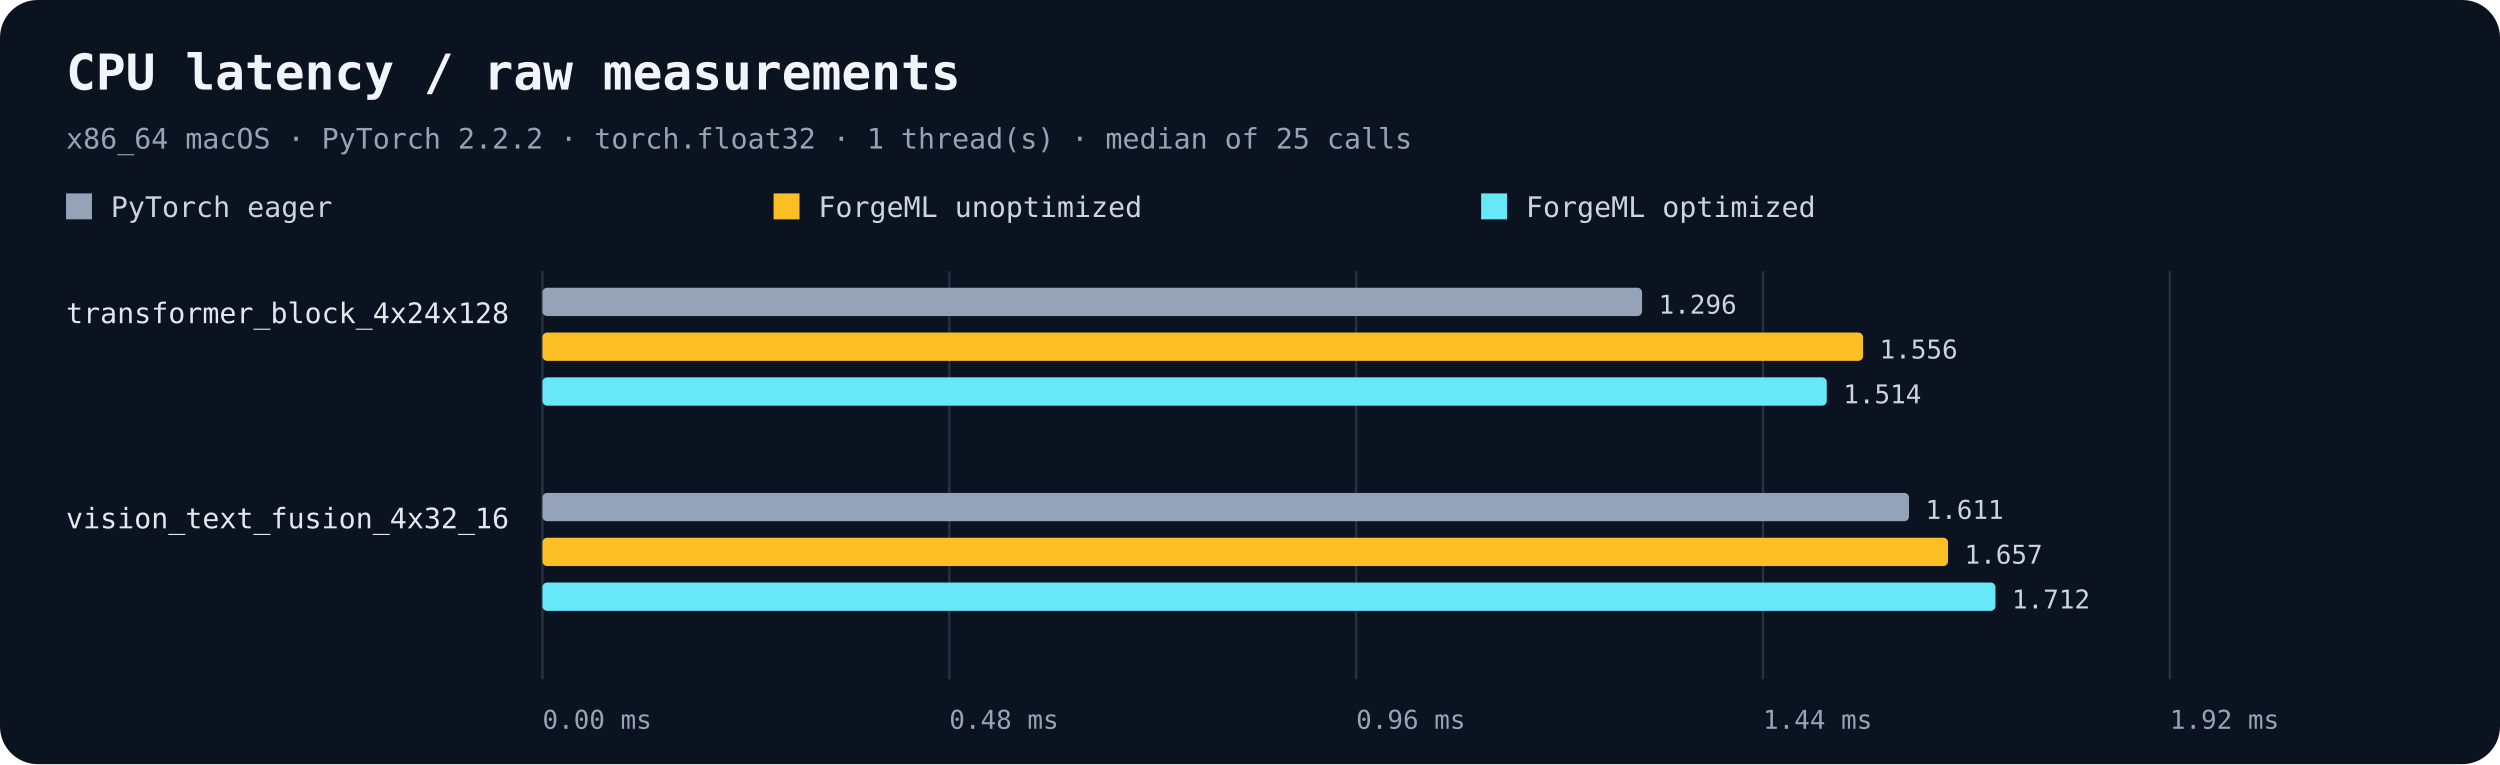
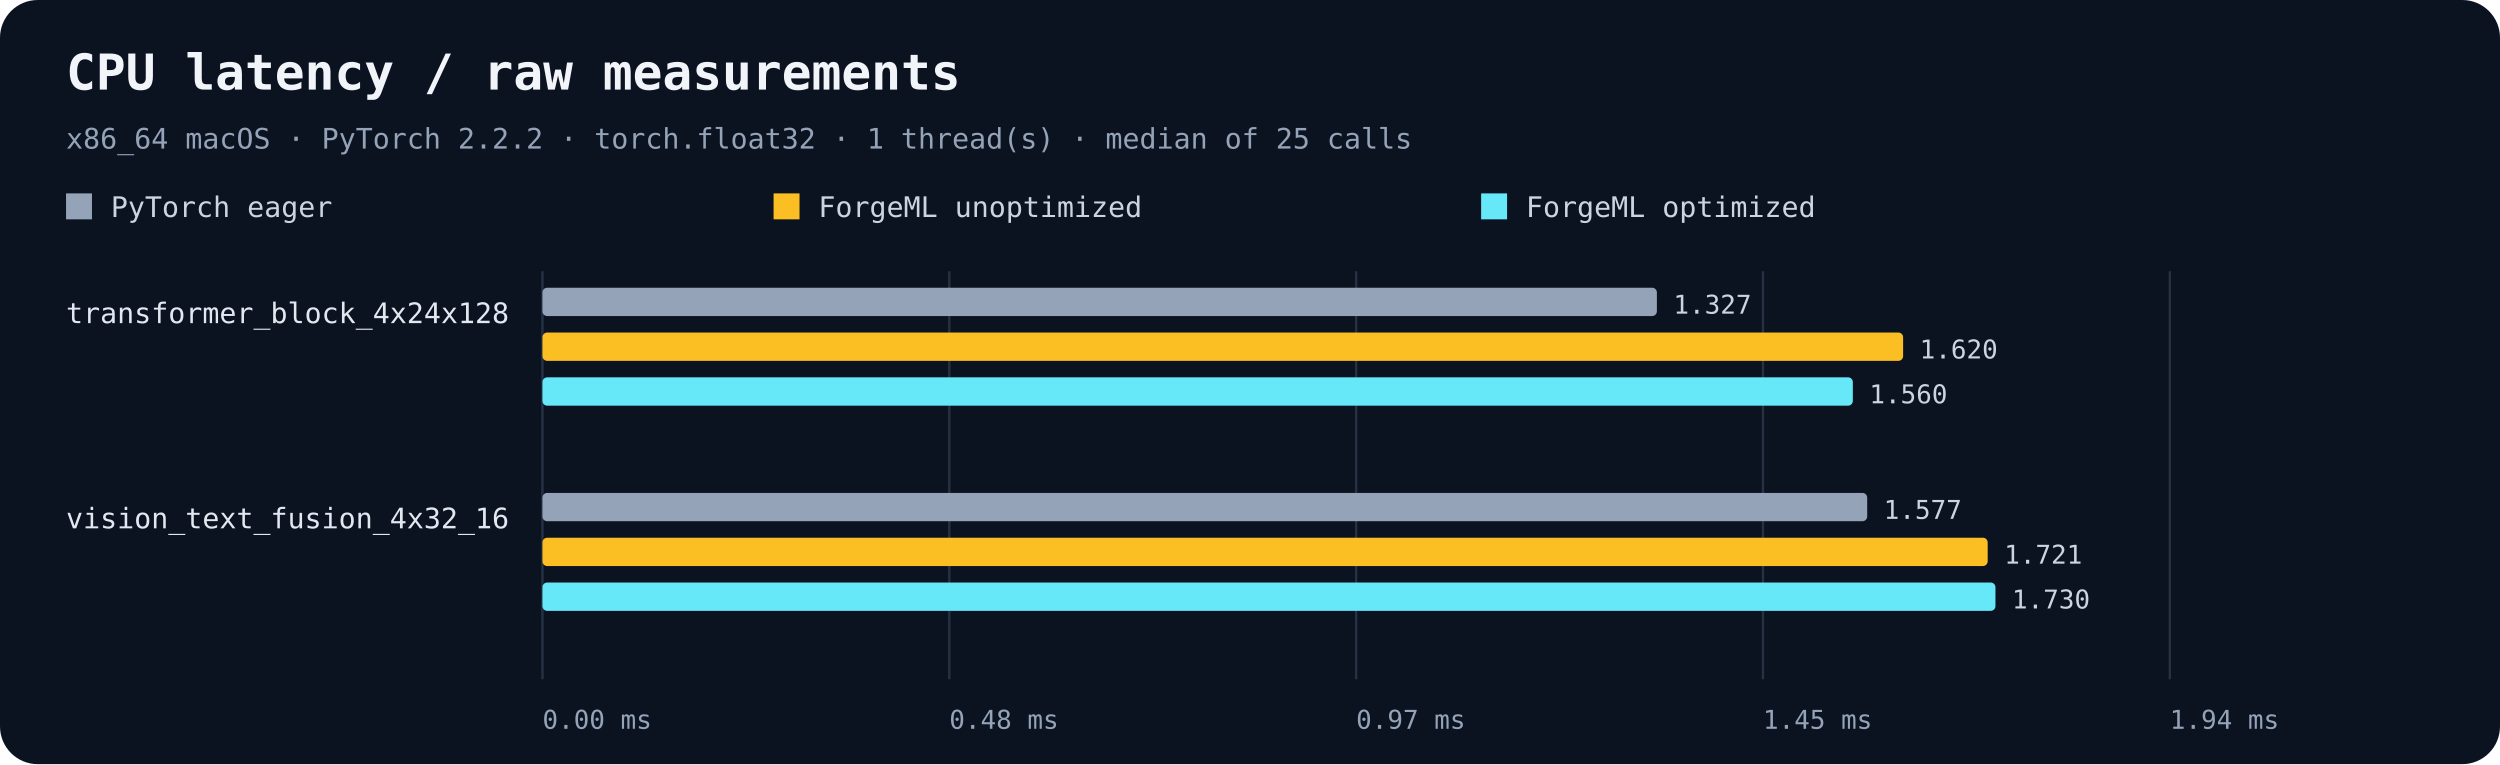
<svg xmlns="http://www.w3.org/2000/svg" width="1060" height="324" viewBox="0 0 1060 324" role="img" aria-labelledby="title desc">
  <rect width="100%" height="100%" rx="16" fill="#0b1220" />
  <g font-family="ui-monospace,SFMono-Regular,Consolas,monospace">
    <text x="28" y="38" fill="#f1f5f9" font-size="21" font-weight="700">CPU latency / raw measurements</text>
    <text x="28" y="63" fill="#94a3b8" font-size="12">x86_64 macOS · PyTorch 2.2.2 · torch.float32 · 1 thread(s) · median of 25 calls</text>
    <rect x="28" y="82" width="11" height="11" fill="#94a3b8" />
    <text x="47" y="92" fill="#cbd5e1" font-size="12">PyTorch eager</text>
    <rect x="328" y="82" width="11" height="11" fill="#fbbf24" />
    <text x="347" y="92" fill="#cbd5e1" font-size="12">ForgeML unoptimized</text>
    <rect x="628" y="82" width="11" height="11" fill="#67e8f9" />
    <text x="647" y="92" fill="#cbd5e1" font-size="12">ForgeML optimized</text>
    <path d="M230.0 115 V288" stroke="#263244" stroke-width="1" />
    <text x="230.0" y="309" fill="#94a3b8" font-size="11">0.00 ms</text>
    <path d="M402.5 115 V288" stroke="#263244" stroke-width="1" />
    <text x="402.5" y="309" fill="#94a3b8" font-size="11">0.48 ms</text>
    <path d="M575.0 115 V288" stroke="#263244" stroke-width="1" />
-     <text x="575.0" y="309" fill="#94a3b8" font-size="11">0.96 ms</text>
+     <text x="575.0" y="309" fill="#94a3b8" font-size="11">0.97 ms</text>
    <path d="M747.5 115 V288" stroke="#263244" stroke-width="1" />
-     <text x="747.5" y="309" fill="#94a3b8" font-size="11">1.44 ms</text>
+     <text x="747.5" y="309" fill="#94a3b8" font-size="11">1.45 ms</text>
    <path d="M920.0 115 V288" stroke="#263244" stroke-width="1" />
-     <text x="920.0" y="309" fill="#94a3b8" font-size="11">1.92 ms</text>
+     <text x="920.0" y="309" fill="#94a3b8" font-size="11">1.94 ms</text>
    <text x="28" y="137" fill="#e2e8f0" font-size="12">transformer_block_4x24x128</text>
-     <rect x="230" y="122" width="466.24" height="12" rx="2" fill="#94a3b8" />
-     <text x="703.24" y="133" fill="#cbd5e1" font-size="11">1.296</text>
-     <rect x="230" y="141" width="559.93" height="12" rx="2" fill="#fbbf24" />
-     <text x="796.93" y="152" fill="#cbd5e1" font-size="11">1.556</text>
-     <rect x="230" y="160" width="544.54" height="12" rx="2" fill="#67e8f9" />
-     <text x="781.54" y="171" fill="#cbd5e1" font-size="11">1.514</text>
+     <rect x="230" y="122" width="472.52" height="12" rx="2" fill="#94a3b8" />
+     <text x="709.52" y="133" fill="#cbd5e1" font-size="11">1.327</text>
+     <rect x="230" y="141" width="576.92" height="12" rx="2" fill="#fbbf24" />
+     <text x="813.92" y="152" fill="#cbd5e1" font-size="11">1.620</text>
+     <rect x="230" y="160" width="555.60" height="12" rx="2" fill="#67e8f9" />
+     <text x="792.60" y="171" fill="#cbd5e1" font-size="11">1.560</text>
    <text x="28" y="224" fill="#e2e8f0" font-size="12">vision_text_fusion_4x32_16</text>
-     <rect x="230" y="209" width="579.43" height="12" rx="2" fill="#94a3b8" />
-     <text x="816.43" y="220" fill="#cbd5e1" font-size="11">1.611</text>
-     <rect x="230" y="228" width="595.96" height="12" rx="2" fill="#fbbf24" />
-     <text x="832.96" y="239" fill="#cbd5e1" font-size="11">1.657</text>
+     <rect x="230" y="209" width="561.69" height="12" rx="2" fill="#94a3b8" />
+     <text x="798.69" y="220" fill="#cbd5e1" font-size="11">1.577</text>
+     <rect x="230" y="228" width="612.78" height="12" rx="2" fill="#fbbf24" />
+     <text x="849.78" y="239" fill="#cbd5e1" font-size="11">1.721</text>
    <rect x="230" y="247" width="616.07" height="12" rx="2" fill="#67e8f9" />
-     <text x="853.07" y="258" fill="#cbd5e1" font-size="11">1.712</text>
+     <text x="853.07" y="258" fill="#cbd5e1" font-size="11">1.730</text>
  </g>
</svg>
